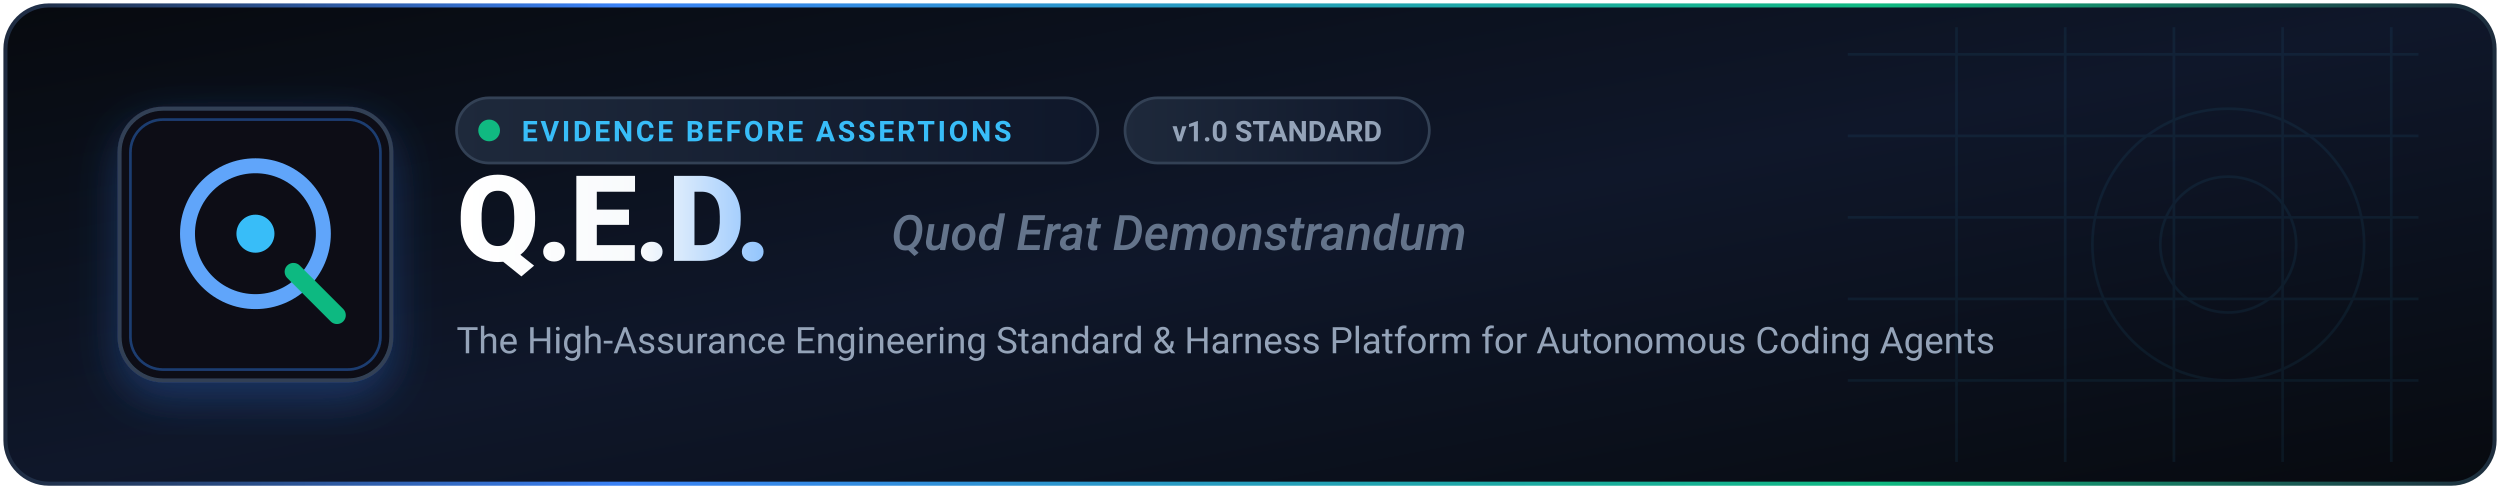
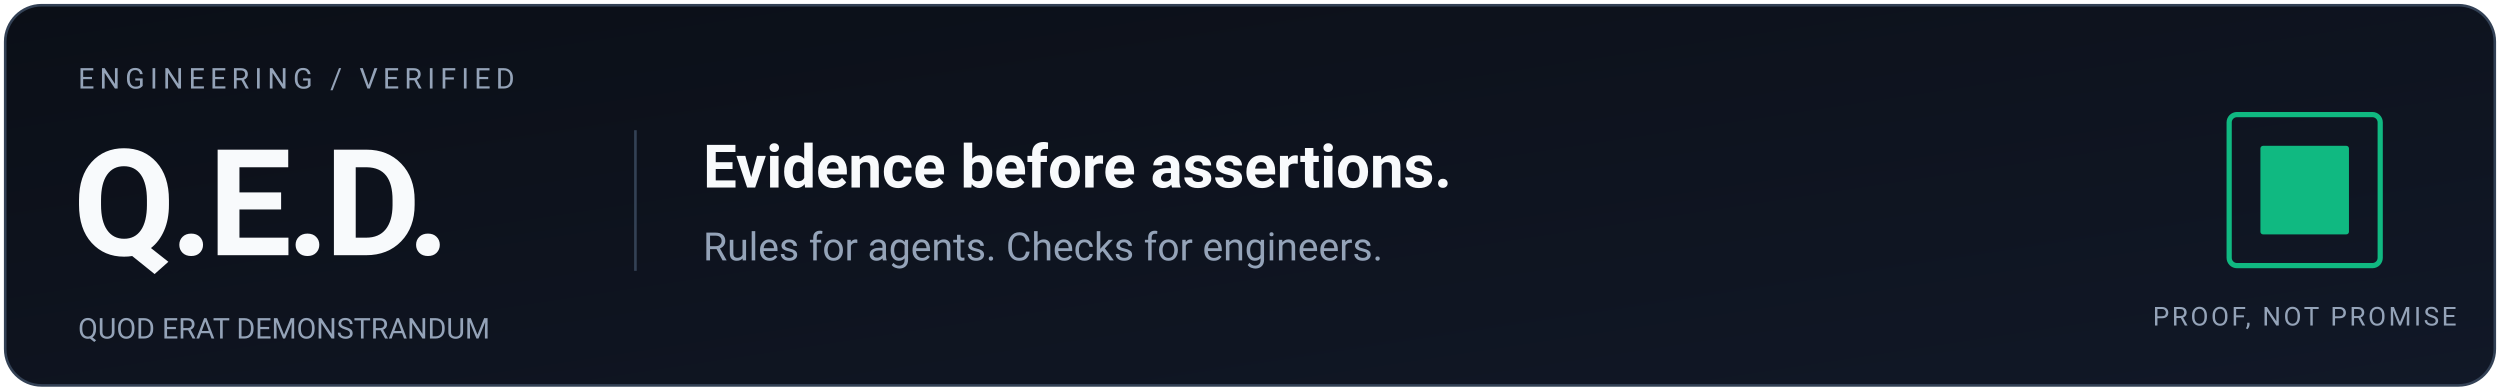
- <svg xmlns="http://www.w3.org/2000/svg" viewBox="0 0 920 180" width="100%" height="auto" preserveAspectRatio="xMidYMid meet">
+ <svg xmlns="http://www.w3.org/2000/svg" viewBox="0 0 960 150" width="100%" height="auto" preserveAspectRatio="xMidYMid meet" role="img" aria-labelledby="title desc">
  <defs>
-     <linearGradient id="bannerBg" x1="0%" y1="0%" x2="100%" y2="100%">
-       <stop offset="0%" stop-color="#070a0f" />
-       <stop offset="50%" stop-color="#0f172a" />
-       <stop offset="100%" stop-color="#070a0f" />
+     <linearGradient id="canvas" x2="1" y2="1">
+       <stop stop-color="#0b0f17" />
+       <stop offset="1" stop-color="#111827" />
    </linearGradient>
-     <linearGradient id="borderGlow" x1="0%" y1="0%" x2="100%" y2="0%">
-       <stop offset="0%" stop-color="#1e293b" />
-       <stop offset="25%" stop-color="#3b82f6" />
-       <stop offset="75%" stop-color="#10b981" />
-       <stop offset="100%" stop-color="#1e293b" />
-     </linearGradient>
-     <linearGradient id="qedGrad" x1="0%" y1="0%" x2="100%" y2="0%">
-       <stop offset="0%" stop-color="#ffffff" />
-       <stop offset="60%" stop-color="#f8fafc" />
-       <stop offset="100%" stop-color="#93c5fd" />
-     </linearGradient>
-     <linearGradient id="pillGrad" x1="0%" y1="0%" x2="100%" y2="0%">
-       <stop offset="0%" stop-color="#1e293b" />
-       <stop offset="100%" stop-color="#0f172a" />
-     </linearGradient>
-     <filter id="logoShadow" x="-20%" y="-20%" width="140%" height="140%">
-       <feDropShadow dx="0" dy="6" stdDeviation="8" flood-color="#3b82f6" flood-opacity="0.3" />
-     </filter>
  </defs>
-   <rect x="2" y="2" width="916" height="176" rx="16" fill="url(#bannerBg)" stroke="url(#borderGlow)" stroke-width="1.5" />
-   <g opacity="0.07" stroke="#38bdf8" stroke-width="1">
-     <line x1="680" y1="20" x2="890" y2="20" />
-     <line x1="680" y1="50" x2="890" y2="50" />
-     <line x1="680" y1="80" x2="890" y2="80" />
-     <line x1="680" y1="110" x2="890" y2="110" />
-     <line x1="680" y1="140" x2="890" y2="140" />
-     <line x1="720" y1="10" x2="720" y2="170" />
-     <line x1="760" y1="10" x2="760" y2="170" />
-     <line x1="800" y1="10" x2="800" y2="170" />
-     <line x1="840" y1="10" x2="840" y2="170" />
-     <line x1="880" y1="10" x2="880" y2="170" />
-     <circle cx="820" cy="90" r="50" fill="none" />
-     <circle cx="820" cy="90" r="25" fill="none" />
-   </g>
-   <g transform="translate(44, 40)" filter="url(#logoShadow)">
-     <rect x="0" y="0" width="100" height="100" rx="16" fill="#090d16" stroke="#334155" stroke-width="1.5" />
-     <rect x="4" y="4" width="92" height="92" rx="12" fill="none" stroke="#3b82f6" stroke-width="1" opacity="0.4" />
-     <circle cx="50" cy="46" r="25" fill="none" stroke="#60a5fa" stroke-width="5.5" />
-     <line x1="64" y1="60" x2="80" y2="76" stroke="#10b981" stroke-width="6.5" stroke-linecap="round" />
-     <circle cx="50" cy="46" r="7" fill="#38bdf8" />
-   </g>
-   <g transform="translate(168, 36)">
-     <rect x="0" y="0" width="236" height="24" rx="12" fill="url(#pillGrad)" stroke="#334155" stroke-width="1" />
-     <circle cx="12" cy="12" r="4" fill="#10b981" />
-     <text x="24" y="16" fill="#38bdf8" font-family="system-ui, -apple-system, 'Segoe UI', Roboto, sans-serif" font-size="10.5" font-weight="700" letter-spacing="1">EVIDENCE BEFORE ASSERTIONS</text>
-   </g>
-   <g transform="translate(414, 36)">
-     <rect x="0" y="0" width="112" height="24" rx="12" fill="url(#pillGrad)" stroke="#334155" stroke-width="1" />
-     <text x="56" y="16" fill="#94a3b8" font-family="system-ui, -apple-system, 'Segoe UI', Roboto, sans-serif" font-size="10.5" font-weight="600" text-anchor="middle">v1.0 STANDARD</text>
-   </g>
-   <g transform="translate(168, 96)">
-     <text x="0" y="0" fill="url(#qedGrad)" font-family="system-ui, -apple-system, 'Segoe UI', Roboto, sans-serif" font-size="44" font-weight="800" letter-spacing="-1">Q.E.D.</text>
-     <text x="160" y="-4" fill="#64748b" font-family="system-ui, -apple-system, 'Segoe UI', Roboto, sans-serif" font-size="18" font-weight="500" font-style="italic">Quod Erat Demonstrandum</text>
-   </g>
-   <g transform="translate(168, 130)">
-     <text x="0" y="0" fill="#94a3b8" font-family="system-ui, -apple-system, 'Segoe UI', Roboto, sans-serif" font-size="13.5" font-weight="400">The High-Assurance Engineering Standard &amp; Harness Platform for Autonomous Coding Agents</text>
+   <rect x="2" y="2" width="956" height="146" rx="14" fill="url(#canvas)" stroke="#334155" />
+   <g font-family="-apple-system, BlinkMacSystemFont, 'Segoe UI', Roboto, Helvetica, Arial, sans-serif">
+     <text x="30" y="34" fill="#94a3b8" font-size="11" letter-spacing="2">ENGINEERING / VERIFIED</text>
+     <text x="28" y="98" fill="#f8fafc" font-size="57" font-weight="750" letter-spacing="-2">Q.E.D.</text>
+     <path d="M244 50v54" stroke="#334155" />
+     <text x="270" y="72" fill="#f8fafc" font-size="23" font-weight="600">Evidence before assertions.</text>
+     <text x="270" y="100" fill="#94a3b8" font-size="15">Rules for agents. Checks for engineers.</text>
+     <text x="30" y="130" fill="#94a3b8" font-size="11">QUOD ERAT DEMONSTRANDUM</text>
+     <rect x="856" y="44" width="58" height="58" rx="3" fill="none" stroke="#10b981" stroke-width="2" />
+     <rect x="868" y="56" width="34" height="34" rx="1" fill="#10b981" />
+     <text x="885" y="125" text-anchor="middle" fill="#94a3b8" font-size="10" letter-spacing="1">PROOF, NOT PROMISE</text>
  </g>
</svg>
